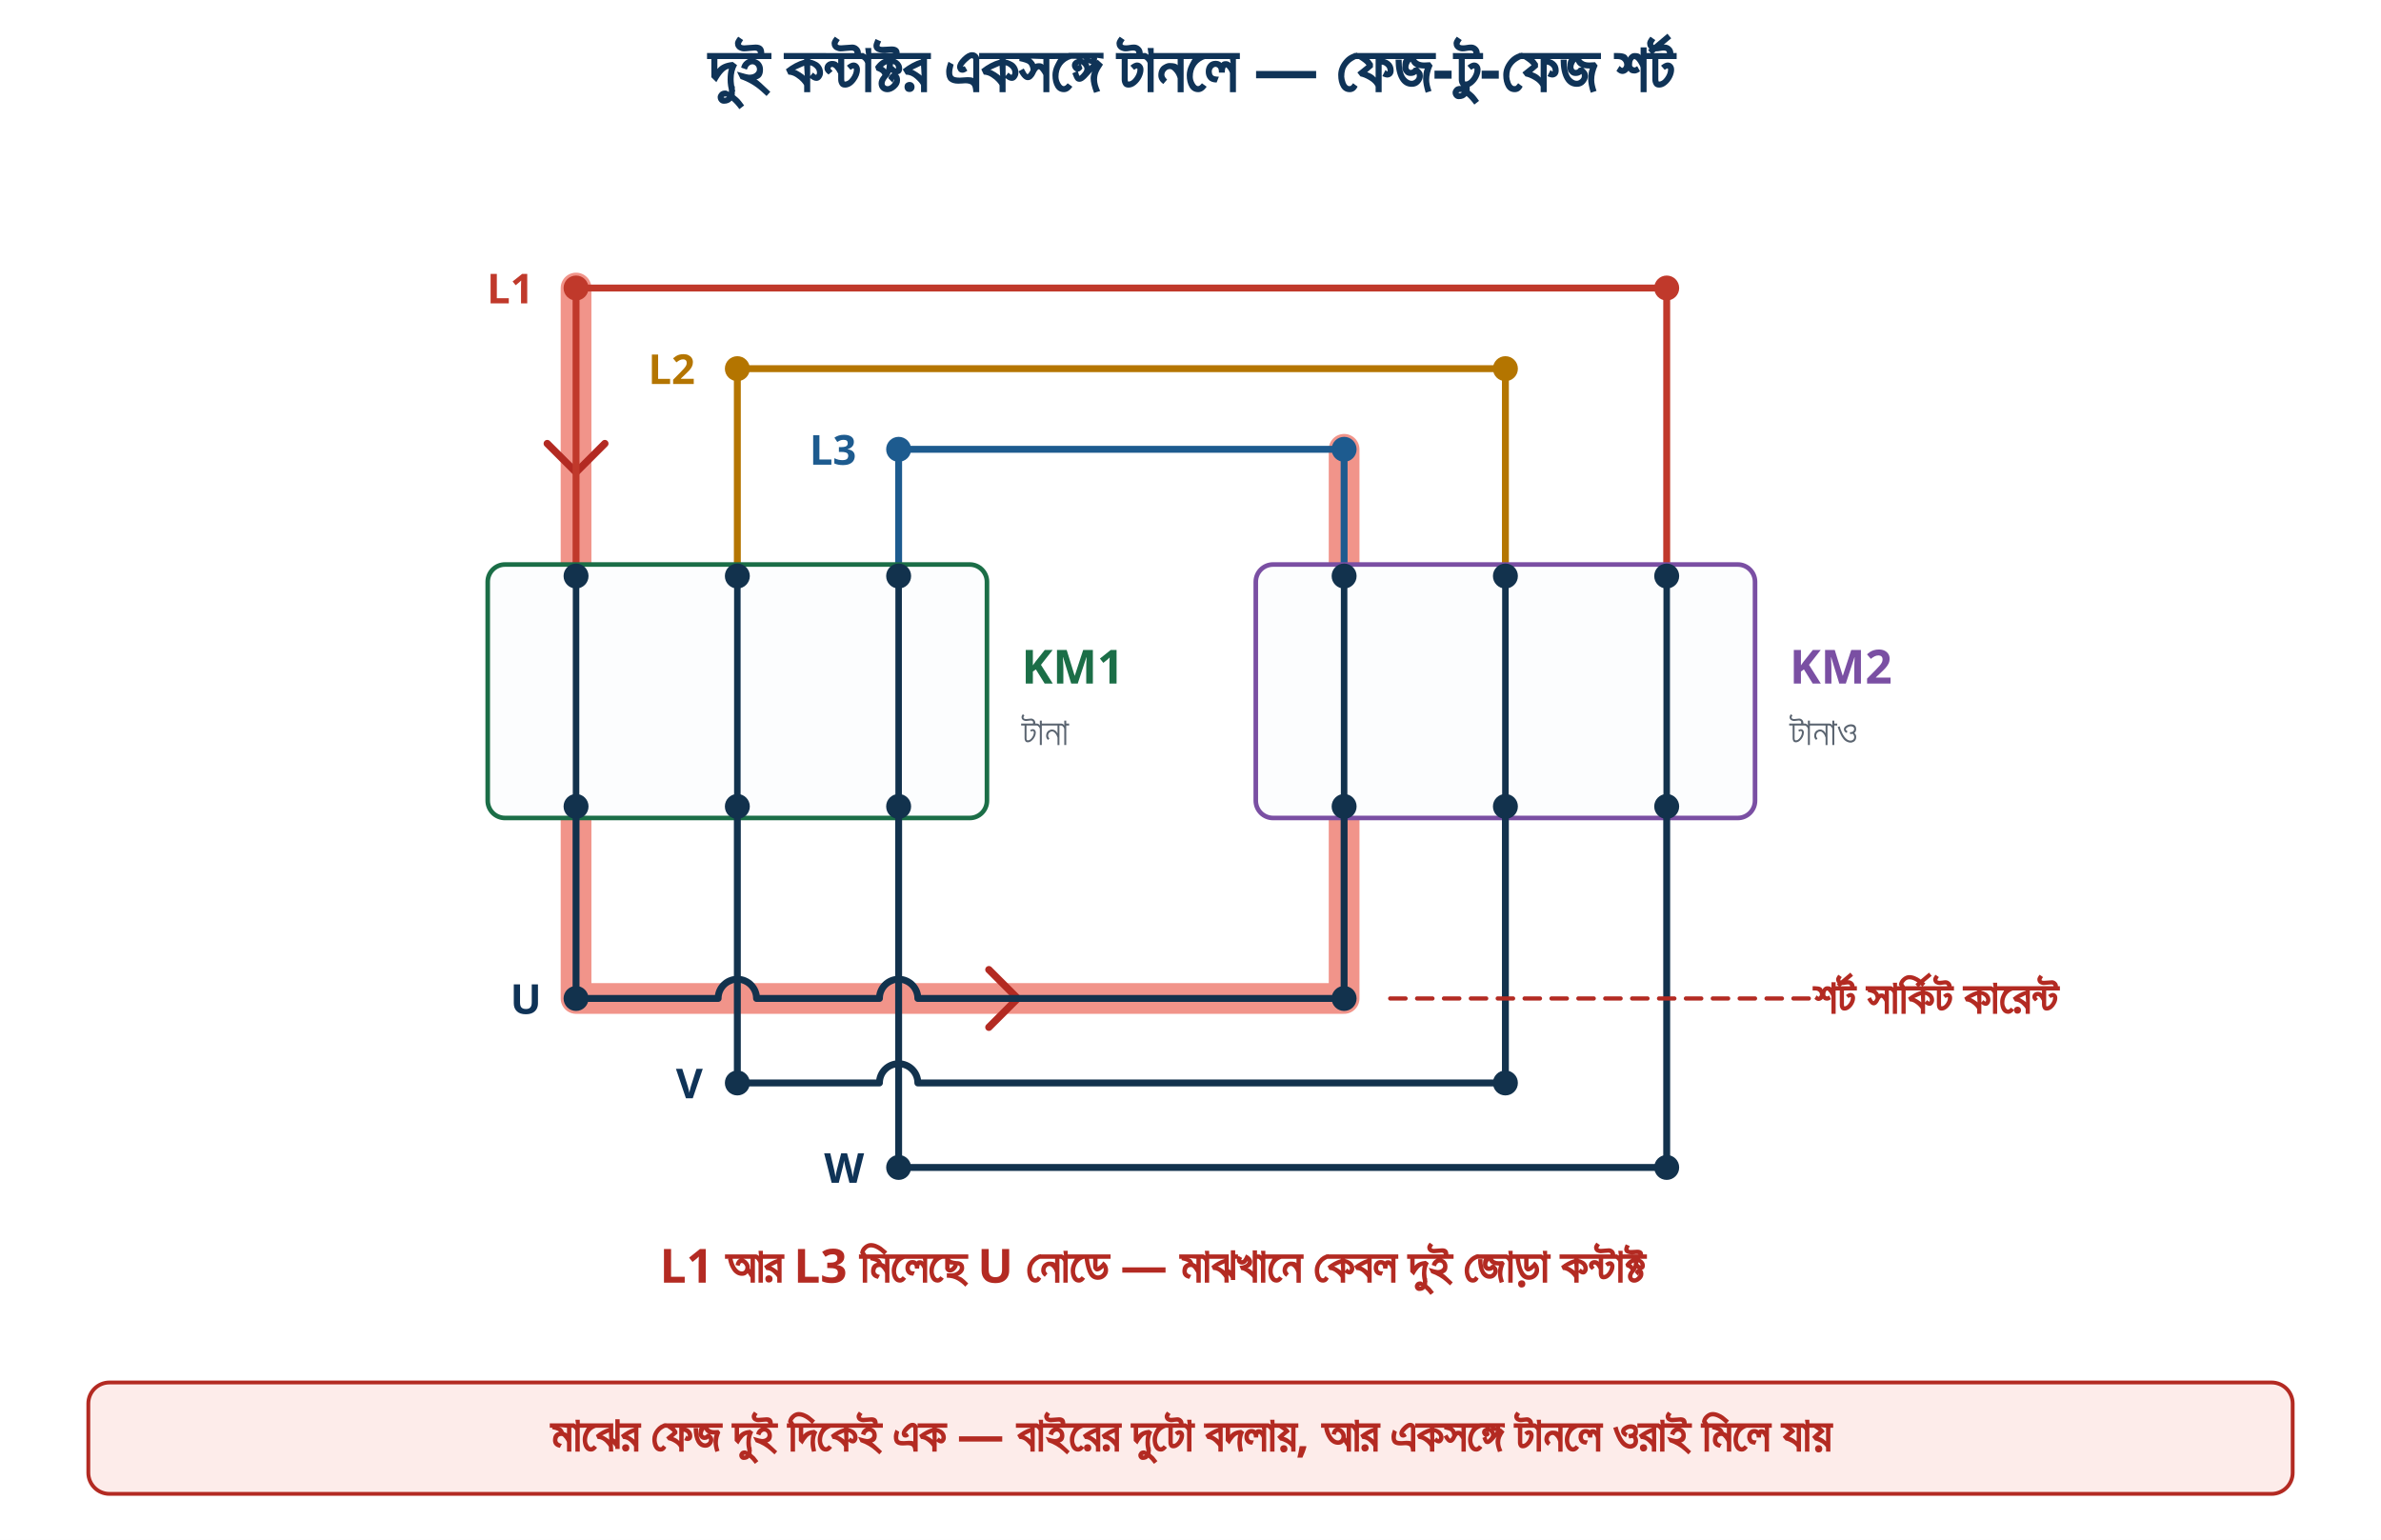
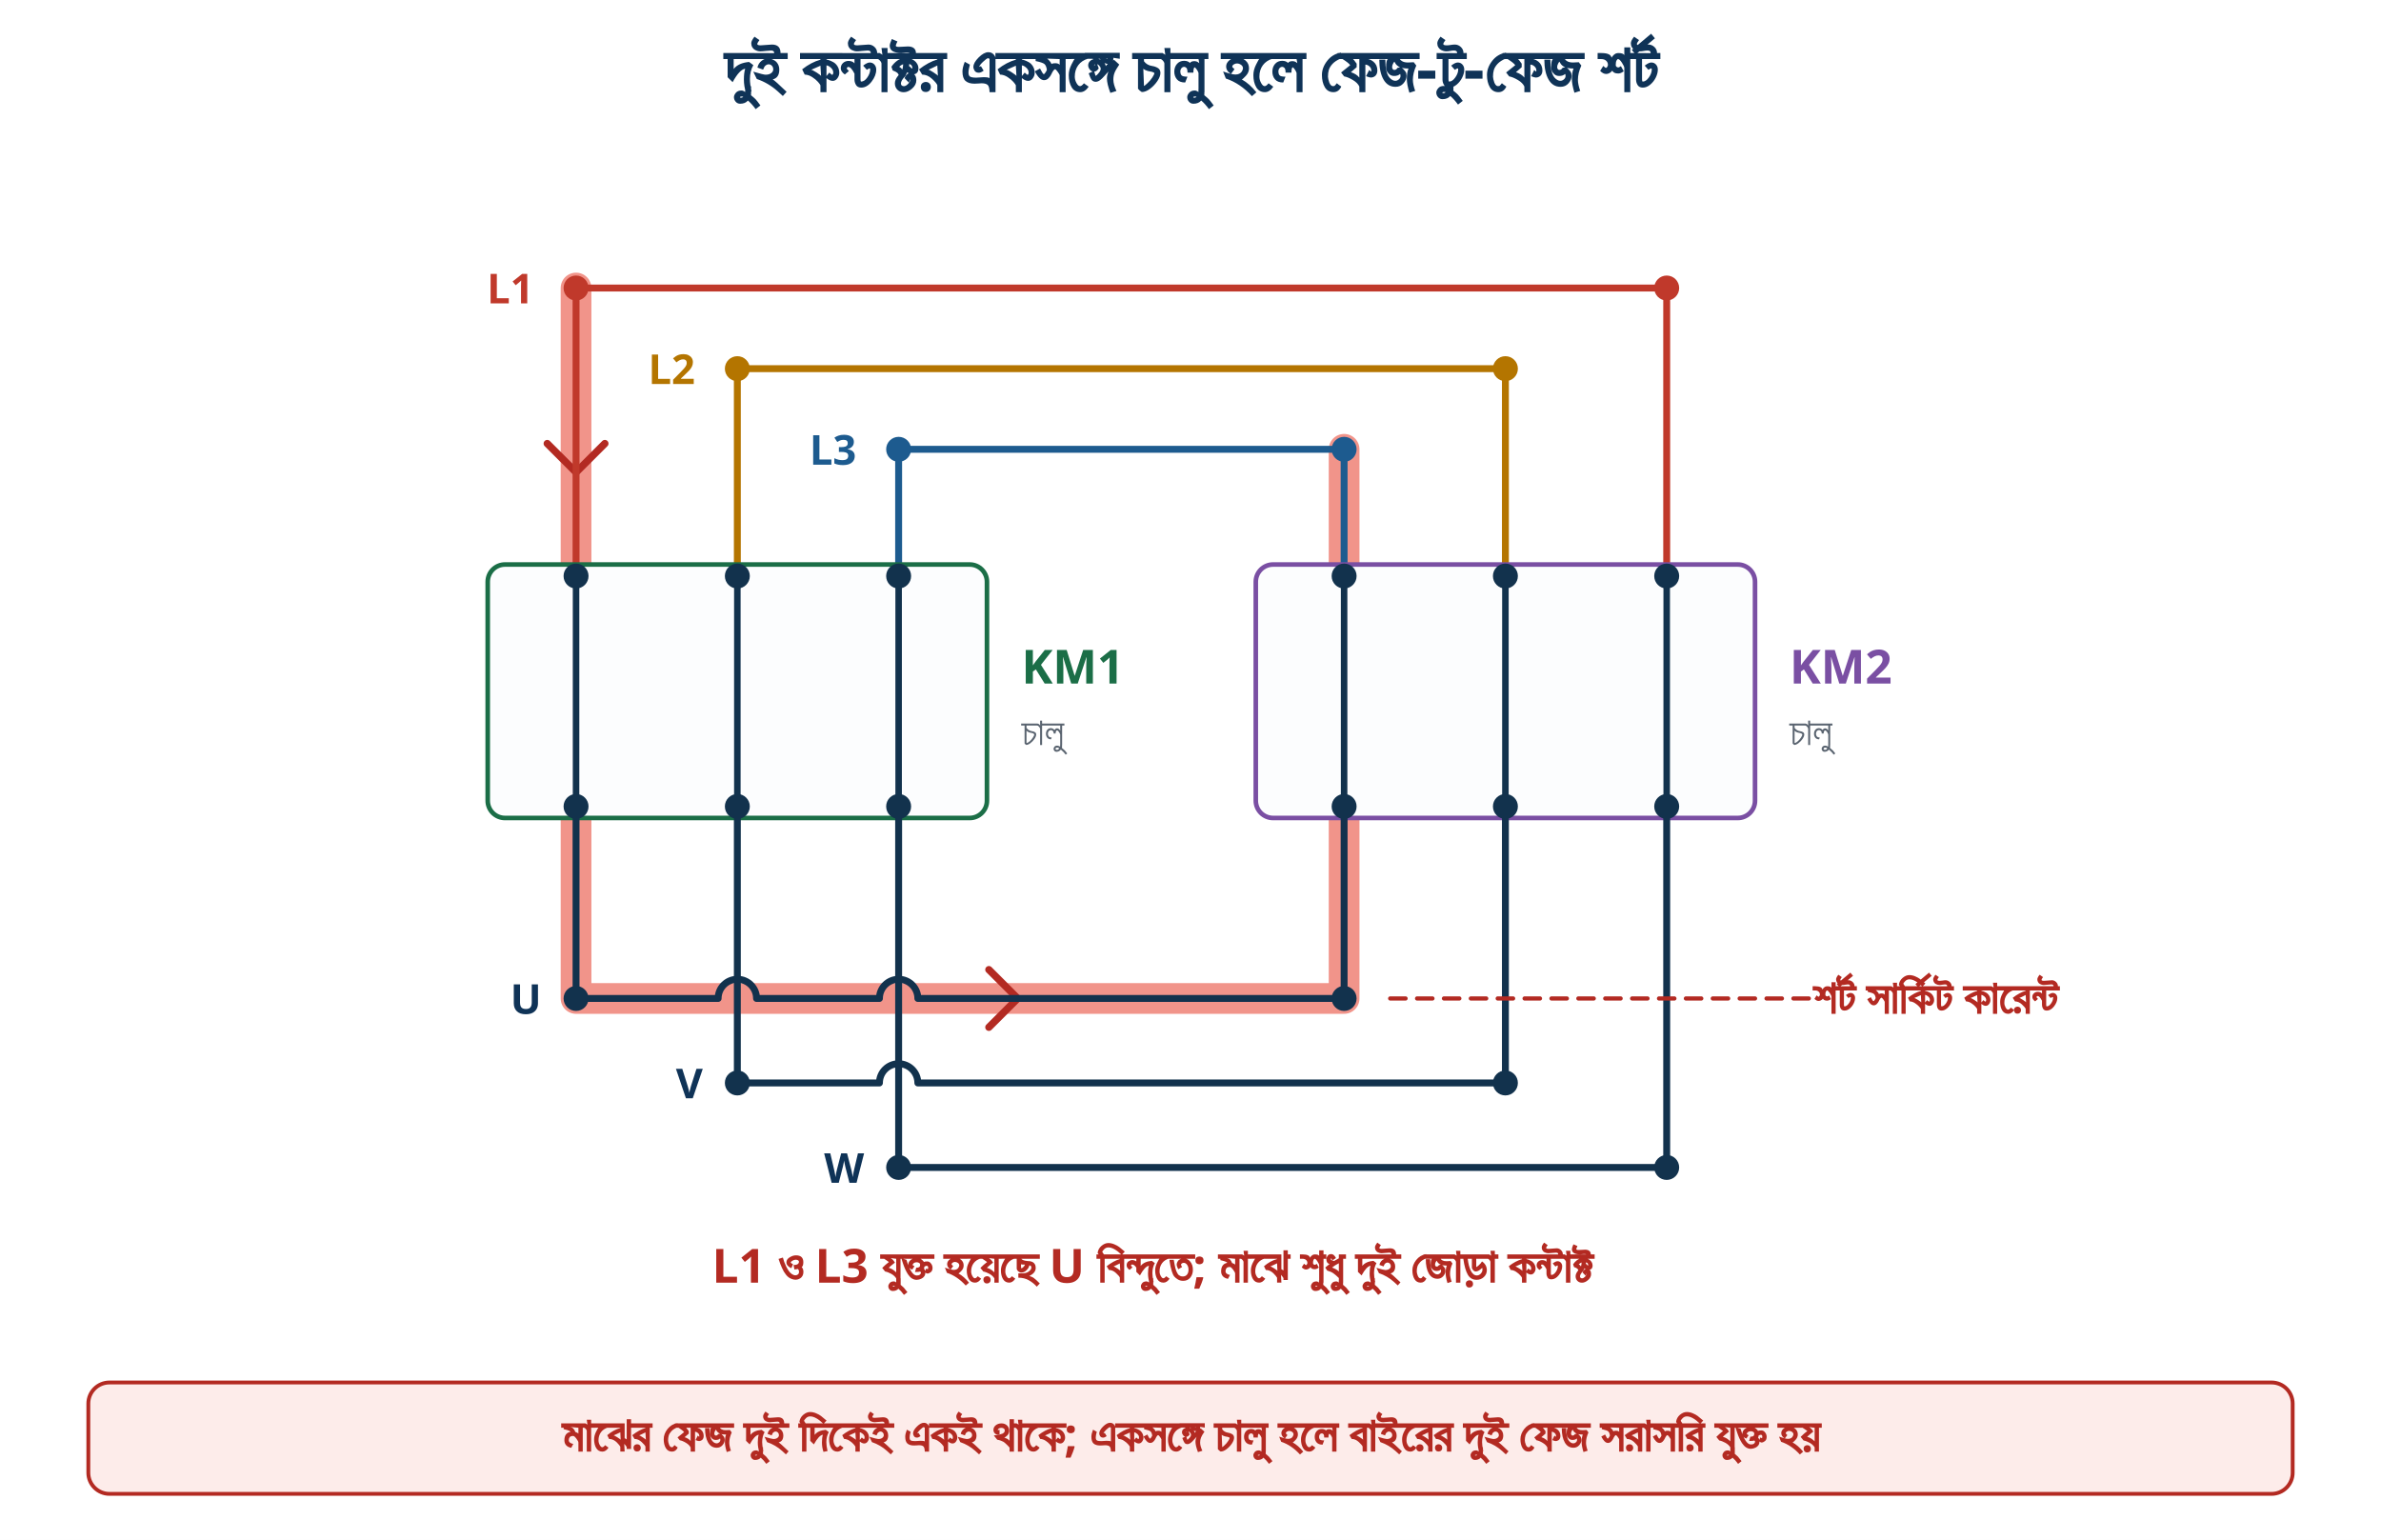
<svg xmlns="http://www.w3.org/2000/svg" width="1240" height="802" viewBox="0 0 1240 802">
  <rect width="1240" height="802" fill="#FFFFFF" />
-   <text x="620.0" y="48.0" font-family="Kalpurush" font-size="34" font-weight="700" fill="#0F3357" text-anchor="middle">দুই কন্টাক্টর একসঙ্গে টানলে — ফেজ-টু-ফেজ শর্ট</text>
+   <text x="620.0" y="48.0" font-family="Kalpurush" font-size="34" font-weight="700" fill="#0F3357" text-anchor="middle">দুই কন্টাক্টর একসঙ্গে চালু হলে ফেজ-টু-ফেজ শর্ট</text>
  <path d="M 300 150 L 300 520 L 700 520 L 700 234" fill="none" stroke="#F1948A" stroke-width="16" stroke-linecap="round" stroke-linejoin="round" />
  <path d="M 285 231 L 300 246 L 315 231" fill="none" stroke="#B32A22" stroke-width="3.8" stroke-linecap="round" stroke-linejoin="round" />
  <path d="M 515 535 L 530 520 L 515 505" fill="none" stroke="#B32A22" stroke-width="3.8" stroke-linecap="round" stroke-linejoin="round" />
  <path d="M 715 315 L 700 300 L 685 315" fill="none" stroke="#B32A22" stroke-width="3.8" stroke-linecap="round" stroke-linejoin="round" />
  <path d="M 300 150 L 868 150" fill="none" stroke="#C0392B" stroke-width="3.6" stroke-linecap="round" stroke-linejoin="round" />
  <text x="278.0" y="158.0" font-family="Kalpurush" font-size="21.5" font-weight="700" fill="#C0392B" text-anchor="end">L1</text>
  <path d="M 300 150 L 300 300" fill="none" stroke="#C0392B" stroke-width="3.6" stroke-linecap="round" stroke-linejoin="round" />
  <path d="M 868 150 L 868 300" fill="none" stroke="#C0392B" stroke-width="3.6" stroke-linecap="round" stroke-linejoin="round" />
  <circle cx="300.0" cy="150.0" r="6.5" fill="#C0392B" stroke="none" stroke-width="2" />
  <circle cx="868.0" cy="150.0" r="6.5" fill="#C0392B" stroke="none" stroke-width="2" />
  <path d="M 384 192 L 784 192" fill="none" stroke="#B47500" stroke-width="3.6" stroke-linecap="round" stroke-linejoin="round" />
  <text x="362.0" y="200.0" font-family="Kalpurush" font-size="21.5" font-weight="700" fill="#B47500" text-anchor="end">L2</text>
  <path d="M 384 192 L 384 300" fill="none" stroke="#B47500" stroke-width="3.6" stroke-linecap="round" stroke-linejoin="round" />
  <path d="M 784 192 L 784 300" fill="none" stroke="#B47500" stroke-width="3.6" stroke-linecap="round" stroke-linejoin="round" />
  <circle cx="384.0" cy="192.0" r="6.5" fill="#B47500" stroke="none" stroke-width="2" />
  <circle cx="784.0" cy="192.0" r="6.5" fill="#B47500" stroke="none" stroke-width="2" />
  <path d="M 468 234 L 700 234" fill="none" stroke="#1D5B8F" stroke-width="3.6" stroke-linecap="round" stroke-linejoin="round" />
  <text x="446.0" y="242.0" font-family="Kalpurush" font-size="21.5" font-weight="700" fill="#1D5B8F" text-anchor="end">L3</text>
  <path d="M 468 234 L 468 300" fill="none" stroke="#1D5B8F" stroke-width="3.6" stroke-linecap="round" stroke-linejoin="round" />
  <path d="M 700 234 L 700 300" fill="none" stroke="#1D5B8F" stroke-width="3.6" stroke-linecap="round" stroke-linejoin="round" />
  <circle cx="468.0" cy="234.0" r="6.5" fill="#1D5B8F" stroke="none" stroke-width="2" />
  <circle cx="700.0" cy="234.0" r="6.5" fill="#1D5B8F" stroke="none" stroke-width="2" />
  <rect x="254.0" y="294.0" width="260.0" height="132.0" rx="9" fill="#FCFDFE" stroke="#1B6E47" stroke-width="2.4" />
  <text x="532.0" y="356.0" font-family="Kalpurush" font-size="24.5" font-weight="700" fill="#1B6E47" text-anchor="start">KM1</text>
-   <text x="532.0" y="388.0" font-family="Kalpurush" font-size="20" font-weight="400" fill="#5A6470" text-anchor="start">টানা</text>
+   <text x="532.0" y="388.0" font-family="Kalpurush" font-size="20" font-weight="400" fill="#5A6470" text-anchor="start">চালু</text>
  <rect x="654.0" y="294.0" width="260.0" height="132.0" rx="9" fill="#FCFDFE" stroke="#7A4FA3" stroke-width="2.4" />
  <text x="932.0" y="356.0" font-family="Kalpurush" font-size="24.5" font-weight="700" fill="#7A4FA3" text-anchor="start">KM2</text>
-   <text x="932.0" y="388.0" font-family="Kalpurush" font-size="20" font-weight="400" fill="#5A6470" text-anchor="start">টানাও</text>
+   <text x="932.0" y="388.0" font-family="Kalpurush" font-size="20" font-weight="400" fill="#5A6470" text-anchor="start">চালু</text>
  <circle cx="300.0" cy="300.0" r="6.5" fill="#12324D" stroke="none" stroke-width="2" />
  <circle cx="300.0" cy="420.0" r="6.5" fill="#12324D" stroke="none" stroke-width="2" />
  <path d="M 300 300 L 300 420" fill="none" stroke="#12324D" stroke-width="3.4" stroke-linecap="round" stroke-linejoin="round" />
  <circle cx="384.0" cy="300.0" r="6.5" fill="#12324D" stroke="none" stroke-width="2" />
  <circle cx="384.0" cy="420.0" r="6.5" fill="#12324D" stroke="none" stroke-width="2" />
  <path d="M 384 300 L 384 420" fill="none" stroke="#12324D" stroke-width="3.4" stroke-linecap="round" stroke-linejoin="round" />
  <circle cx="468.0" cy="300.0" r="6.5" fill="#12324D" stroke="none" stroke-width="2" />
  <circle cx="468.0" cy="420.0" r="6.5" fill="#12324D" stroke="none" stroke-width="2" />
  <path d="M 468 300 L 468 420" fill="none" stroke="#12324D" stroke-width="3.4" stroke-linecap="round" stroke-linejoin="round" />
  <circle cx="700.0" cy="300.0" r="6.5" fill="#12324D" stroke="none" stroke-width="2" />
  <circle cx="700.0" cy="420.0" r="6.5" fill="#12324D" stroke="none" stroke-width="2" />
  <path d="M 700 300 L 700 420" fill="none" stroke="#12324D" stroke-width="3.4" stroke-linecap="round" stroke-linejoin="round" />
  <circle cx="784.0" cy="300.0" r="6.5" fill="#12324D" stroke="none" stroke-width="2" />
  <circle cx="784.0" cy="420.0" r="6.5" fill="#12324D" stroke="none" stroke-width="2" />
  <path d="M 784 300 L 784 420" fill="none" stroke="#12324D" stroke-width="3.4" stroke-linecap="round" stroke-linejoin="round" />
  <circle cx="868.0" cy="300.0" r="6.5" fill="#12324D" stroke="none" stroke-width="2" />
  <circle cx="868.0" cy="420.0" r="6.5" fill="#12324D" stroke="none" stroke-width="2" />
  <path d="M 868 300 L 868 420" fill="none" stroke="#12324D" stroke-width="3.4" stroke-linecap="round" stroke-linejoin="round" />
  <path d="M 300 420 L 300 520" fill="none" stroke="#12324D" stroke-width="3.6" stroke-linecap="round" stroke-linejoin="round" />
  <path d="M 700 420 L 700 520" fill="none" stroke="#12324D" stroke-width="3.6" stroke-linecap="round" stroke-linejoin="round" />
  <path d="M 300 520 L 374 520 A 10 10 0 0 1 394 520 L 458 520 A 10 10 0 0 1 478 520 L 700 520" fill="none" stroke="#12324D" stroke-width="3.6" stroke-linecap="round" stroke-linejoin="round" />
  <circle cx="300.0" cy="520.0" r="6.5" fill="#12324D" stroke="none" stroke-width="2" />
  <circle cx="700.0" cy="520.0" r="6.5" fill="#12324D" stroke="none" stroke-width="2" />
  <text x="282.0" y="528.0" font-family="Kalpurush" font-size="21.5" font-weight="700" fill="#0F3357" text-anchor="end">U</text>
  <path d="M 384 420 L 384 564" fill="none" stroke="#12324D" stroke-width="3.6" stroke-linecap="round" stroke-linejoin="round" />
  <path d="M 784 420 L 784 564" fill="none" stroke="#12324D" stroke-width="3.6" stroke-linecap="round" stroke-linejoin="round" />
  <path d="M 384 564 L 458 564 A 10 10 0 0 1 478 564 L 784 564" fill="none" stroke="#12324D" stroke-width="3.6" stroke-linecap="round" stroke-linejoin="round" />
  <circle cx="384.0" cy="564.0" r="6.5" fill="#12324D" stroke="none" stroke-width="2" />
  <circle cx="784.0" cy="564.0" r="6.5" fill="#12324D" stroke="none" stroke-width="2" />
  <text x="366.0" y="572.0" font-family="Kalpurush" font-size="21.5" font-weight="700" fill="#0F3357" text-anchor="end">V</text>
  <path d="M 468 420 L 468 608" fill="none" stroke="#12324D" stroke-width="3.6" stroke-linecap="round" stroke-linejoin="round" />
  <path d="M 868 420 L 868 608" fill="none" stroke="#12324D" stroke-width="3.6" stroke-linecap="round" stroke-linejoin="round" />
  <path d="M 468 608 L 868 608" fill="none" stroke="#12324D" stroke-width="3.6" stroke-linecap="round" stroke-linejoin="round" />
  <circle cx="468.0" cy="608.0" r="6.5" fill="#12324D" stroke="none" stroke-width="2" />
  <circle cx="868.0" cy="608.0" r="6.5" fill="#12324D" stroke="none" stroke-width="2" />
  <text x="450.0" y="616.0" font-family="Kalpurush" font-size="21.5" font-weight="700" fill="#0F3357" text-anchor="end">W</text>
  <path d="M 942 520 L 720 520" fill="none" stroke="#B32A22" stroke-width="2.2" stroke-linecap="round" stroke-linejoin="round" stroke-dasharray="8 6" />
  <text x="944.0" y="528.0" font-family="Kalpurush" font-size="24" font-weight="700" fill="#B32A22" text-anchor="start">শর্ট সার্কিট কারেন্ট</text>
-   <text x="600.0" y="668.0" font-family="Kalpurush" font-size="24.5" font-weight="700" fill="#B32A22" text-anchor="middle">L1 আর L3 মিলেছে U নোডে — মাঝখানে কেবল দুই জোড়া কন্টাক্ট</text>
+   <text x="600.0" y="668.0" font-family="Kalpurush" font-size="24.5" font-weight="700" fill="#B32A22" text-anchor="middle">L1 ও L3 যুক্ত হয়েছে U বিন্দুতে; মাঝে শুধু দুই জোড়া কন্টাক্ট</text>
  <rect x="46.0" y="720.0" width="1148.0" height="58.0" rx="11" fill="#FDECEA" stroke="#B32A22" stroke-width="2" />
-   <text x="620.0" y="756.0" font-family="Kalpurush" font-size="24.5" font-weight="700" fill="#B32A22" text-anchor="middle">মাঝের ফেজ দুই দিকেই এক — বাইরের দুটো বদলায়, আর একসঙ্গে টানলে ওরাই মিলে যায়</text>
+   <text x="620.0" y="756.0" font-family="Kalpurush" font-size="24.5" font-weight="700" fill="#B32A22" text-anchor="middle">মাঝের ফেজ দুই দিকেই একই থাকে; একসঙ্গে চালু হলে বাইরের দুই ফেজ সরাসরি যুক্ত হয়</text>
</svg>
